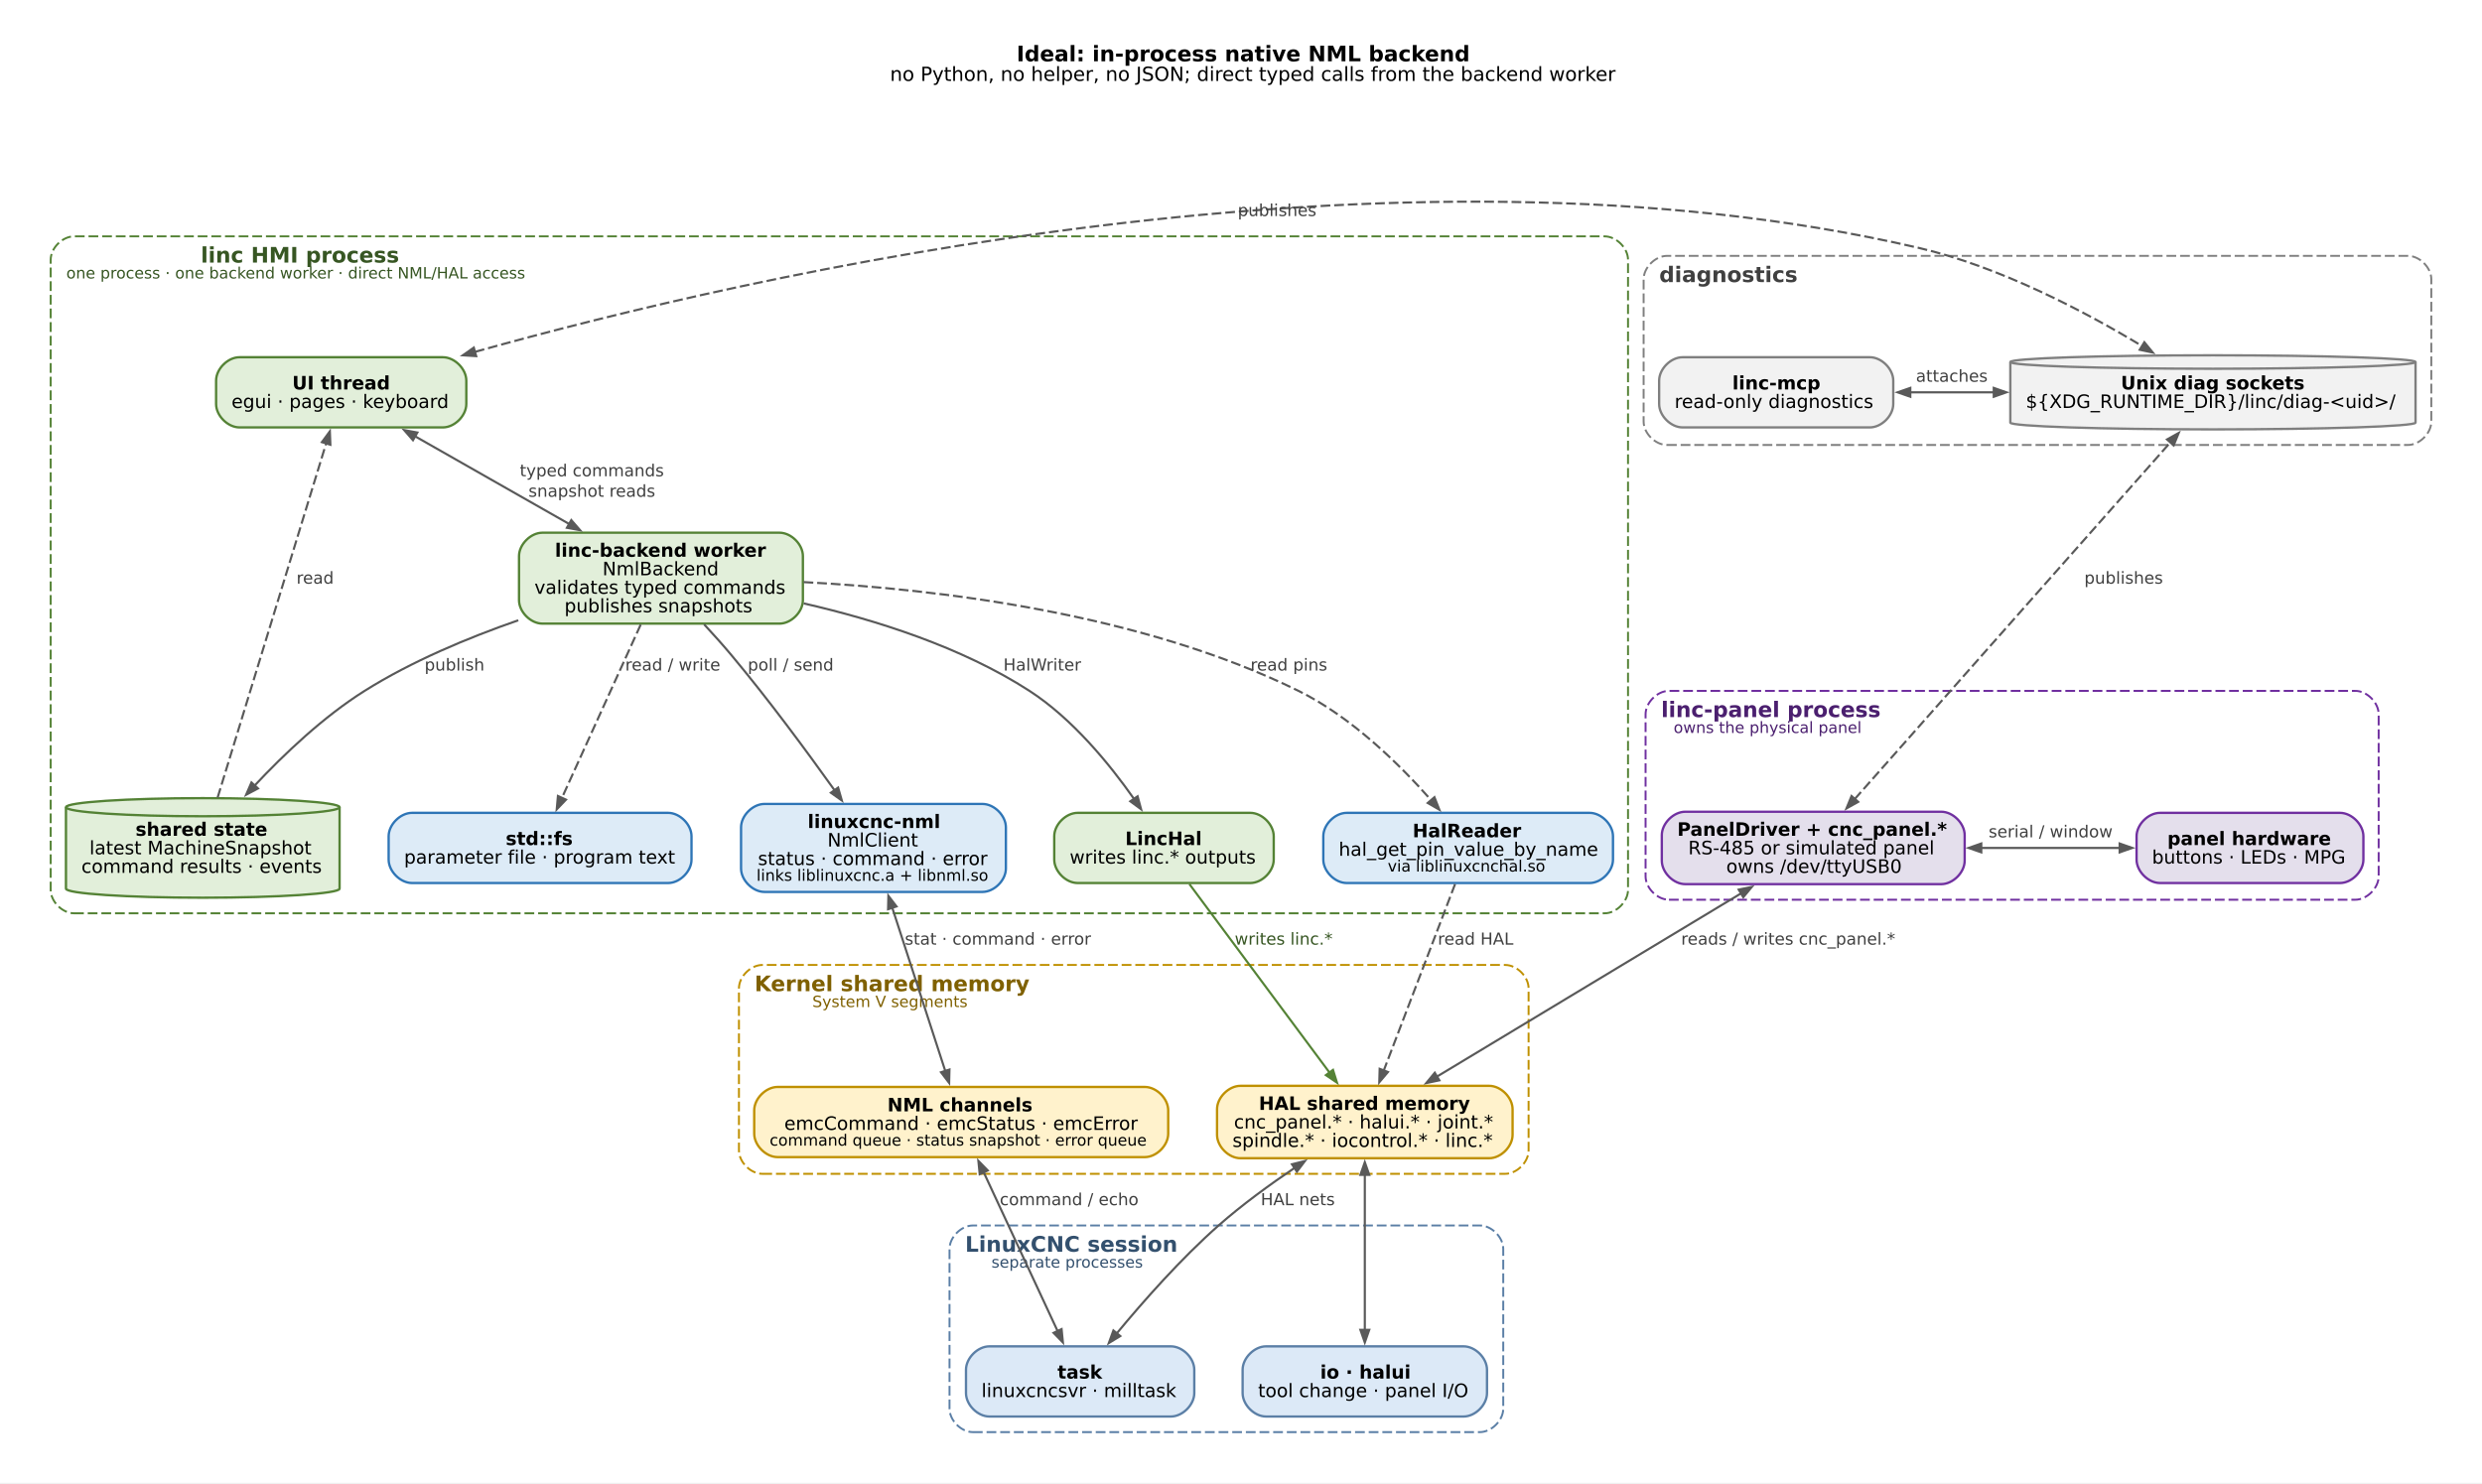
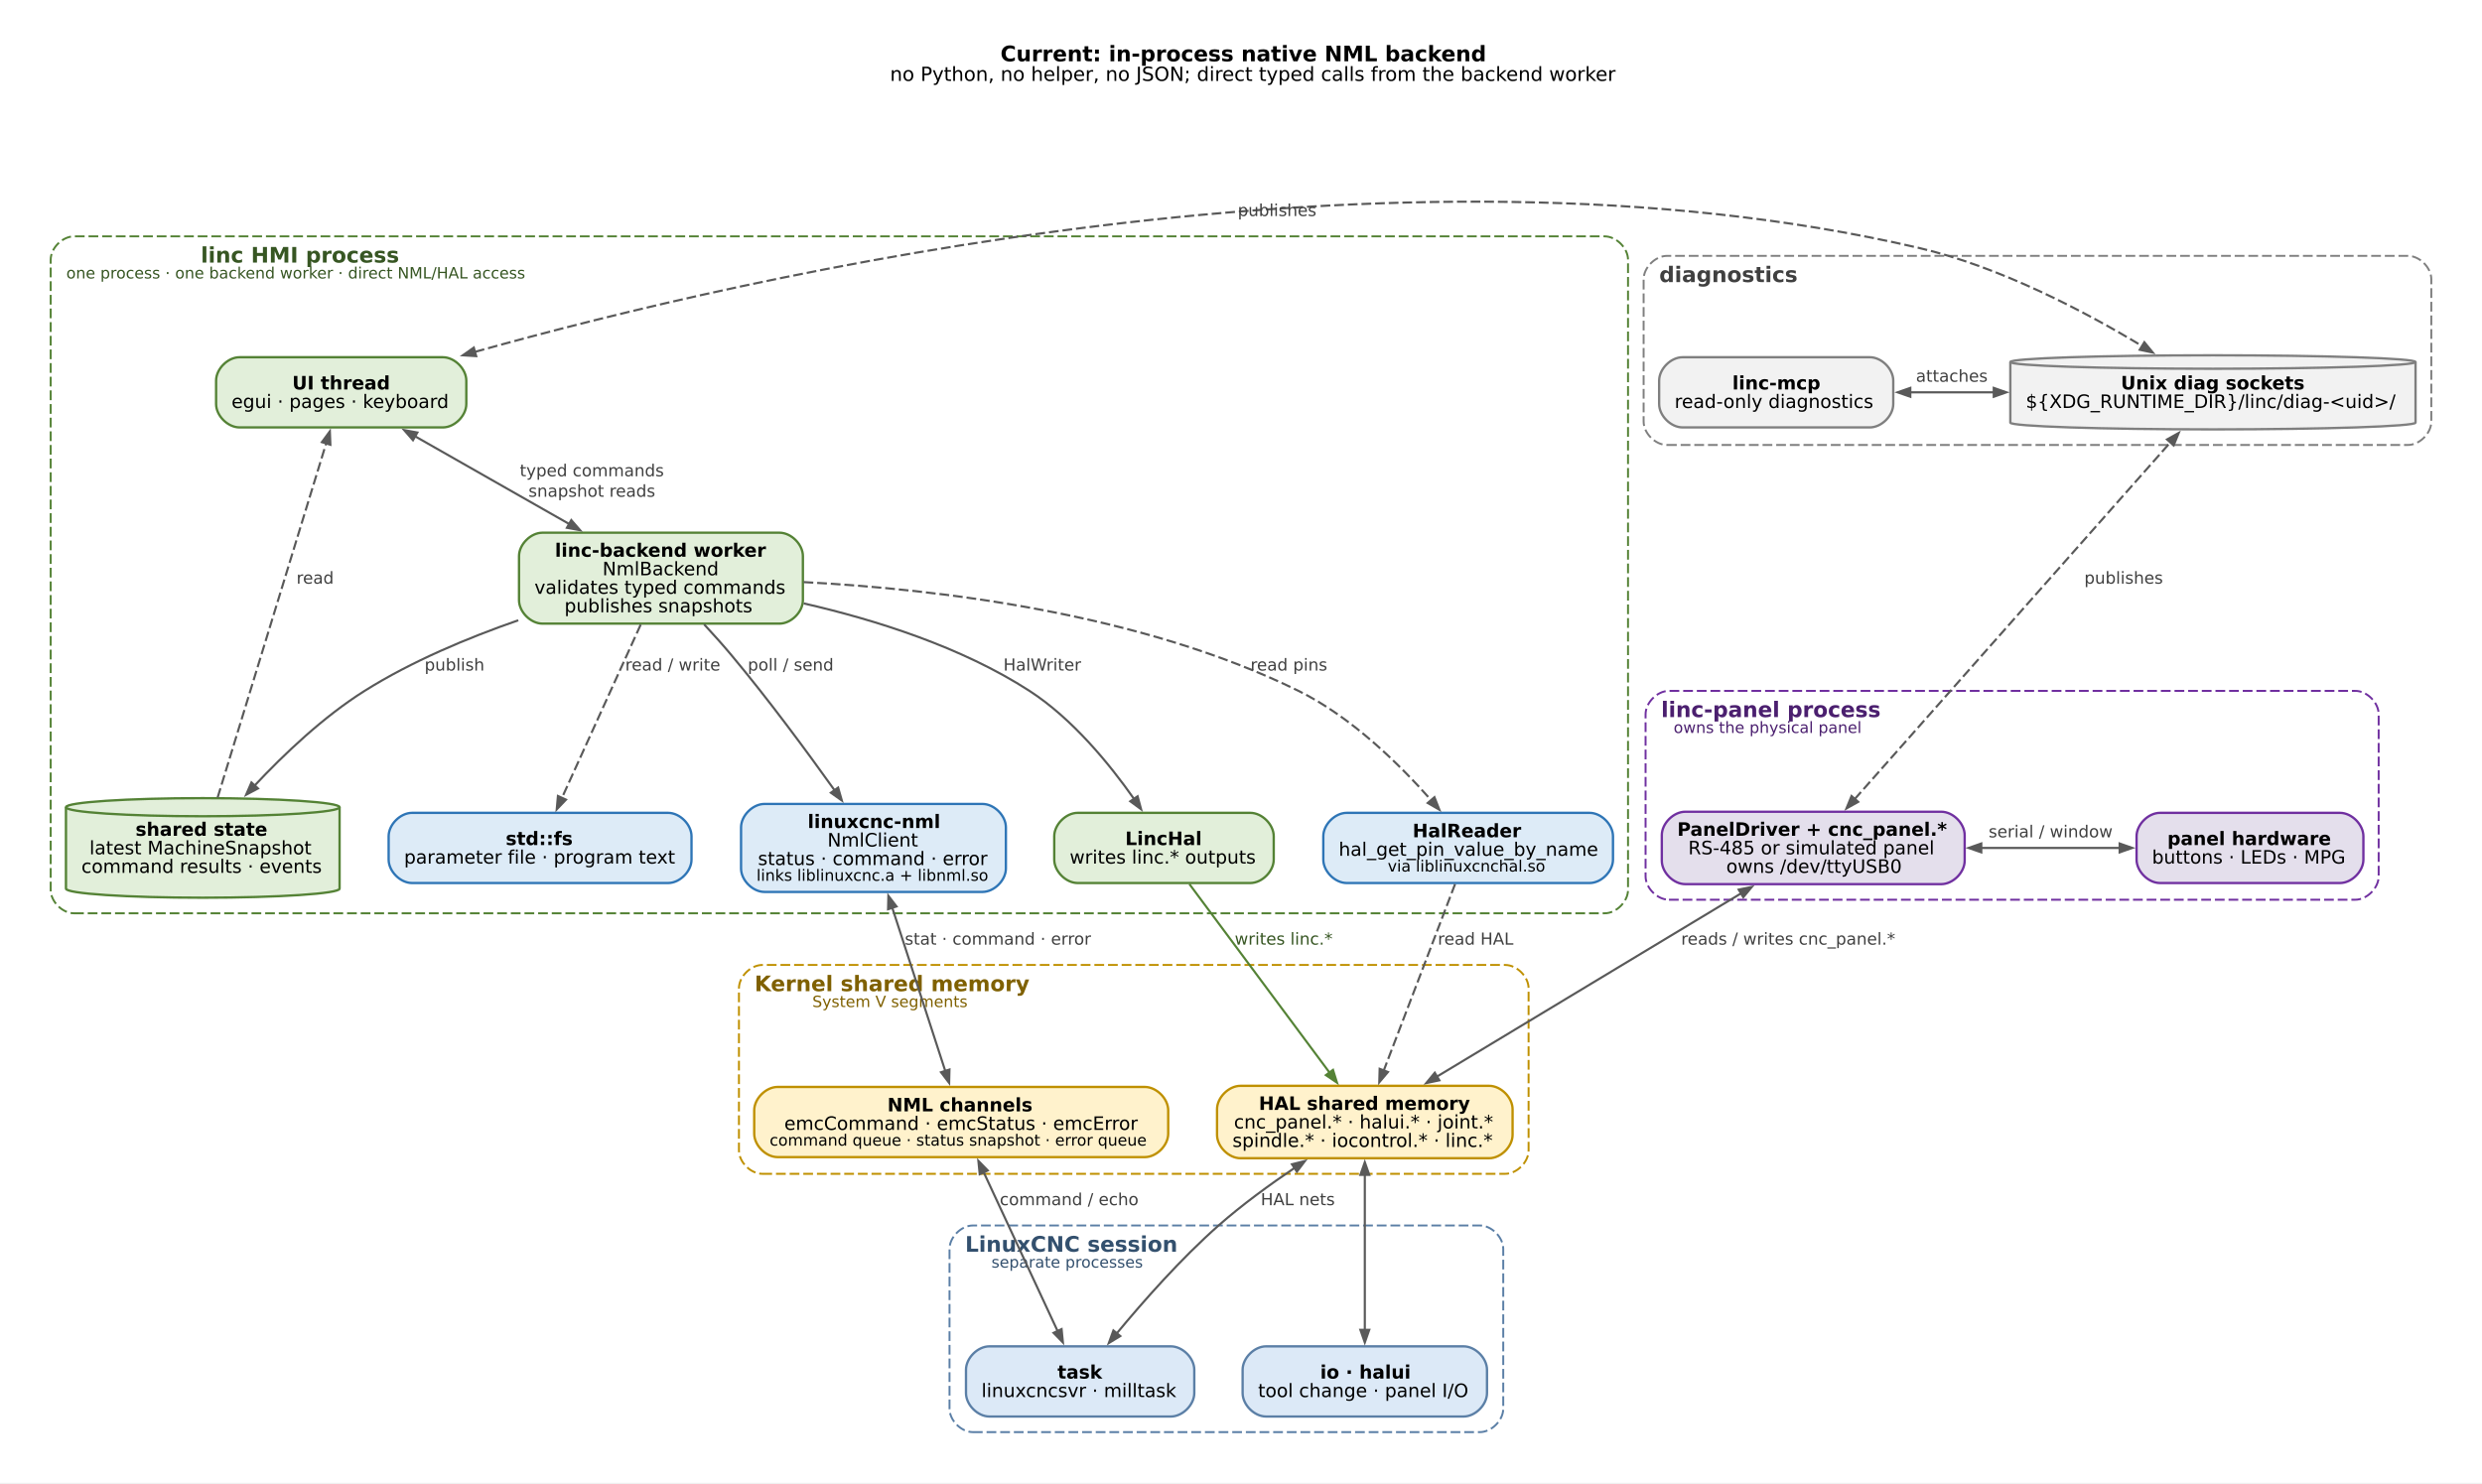
<svg xmlns="http://www.w3.org/2000/svg" width="1273pt" height="761pt" viewBox="0.00 0.00 1273.00 761.00">
  <g id="graph0" class="graph" transform="scale(1 1) rotate(0) translate(18 742.64)">
    <polygon fill="white" stroke="none" points="-18,18 -18,-742.64 1255,-742.64 1255,18 -18,18" />
-     <text xml:space="preserve" text-anchor="start" x="503.38" y="-711.19" font-family="DejaVu Sans" font-weight="bold" font-size="11.00">Ideal: in-process native NML backend</text>
+     <text xml:space="preserve" text-anchor="start" x="495.12" y="-711.19" font-family="DejaVu Sans" font-weight="bold" font-size="11.00">Current: in-process native NML backend</text>
    <text xml:space="preserve" text-anchor="start" x="438.5" y="-701.14" font-family="DejaVu Sans" font-size="10.00">no Python, no helper, no JSON; direct typed calls from the backend worker</text>
    <g id="clust1" class="cluster">
      <path fill="white" stroke="#548235" stroke-dasharray="5,2" d="M20,-274.14C20,-274.14 805,-274.14 805,-274.14 811,-274.14 817,-280.14 817,-286.14 817,-286.14 817,-609.39 817,-609.39 817,-615.39 811,-621.39 805,-621.39 805,-621.39 20,-621.39 20,-621.39 14,-621.39 8,-615.39 8,-609.39 8,-609.39 8,-286.14 8,-286.14 8,-280.14 14,-274.14 20,-274.14" />
      <text xml:space="preserve" text-anchor="start" x="85" y="-607.94" font-family="DejaVu Sans" font-weight="bold" font-size="11.00" fill="#375623">linc HMI process</text>
      <text xml:space="preserve" text-anchor="start" x="16" y="-599.79" font-family="DejaVu Sans" font-size="8.00" fill="#375623">one process · one backend worker · direct NML/HAL access</text>
    </g>
    <g id="clust3" class="cluster">
      <path fill="white" stroke="#7030a0" stroke-dasharray="5,2" d="M838,-281.1C838,-281.1 1190,-281.1 1190,-281.1 1196,-281.1 1202,-287.1 1202,-293.1 1202,-293.1 1202,-376.24 1202,-376.24 1202,-382.24 1196,-388.24 1190,-388.24 1190,-388.24 838,-388.24 838,-388.24 832,-388.24 826,-382.24 826,-376.24 826,-376.24 826,-293.1 826,-293.1 826,-287.1 832,-281.1 838,-281.1" />
      <text xml:space="preserve" text-anchor="start" x="834" y="-374.79" font-family="DejaVu Sans" font-weight="bold" font-size="11.00" fill="#4b1f6f">linc-panel process</text>
      <text xml:space="preserve" text-anchor="start" x="840.38" y="-366.64" font-family="DejaVu Sans" font-size="8.00" fill="#4b1f6f">owns the physical panel</text>
    </g>
    <g id="clust5" class="cluster">
      <path fill="white" stroke="#bf9000" stroke-dasharray="5,2" d="M373,-140.5C373,-140.5 754,-140.5 754,-140.5 760,-140.5 766,-146.5 766,-152.5 766,-152.5 766,-235.64 766,-235.64 766,-241.64 760,-247.64 754,-247.64 754,-247.64 373,-247.64 373,-247.64 367,-247.64 361,-241.64 361,-235.64 361,-235.64 361,-152.5 361,-152.5 361,-146.5 367,-140.5 373,-140.5" />
      <text xml:space="preserve" text-anchor="start" x="369" y="-234.19" font-family="DejaVu Sans" font-weight="bold" font-size="11.00" fill="#7f6000">Kernel shared memory</text>
      <text xml:space="preserve" text-anchor="start" x="398.62" y="-226.04" font-family="DejaVu Sans" font-size="8.00" fill="#7f6000">System V segments</text>
    </g>
    <g id="clust7" class="cluster">
      <path fill="white" stroke="#5b7fa6" stroke-dasharray="5,2" d="M481,-8C481,-8 741,-8 741,-8 747,-8 753,-14 753,-20 753,-20 753,-102 753,-102 753,-108 747,-114 741,-114 741,-114 481,-114 481,-114 475,-114 469,-108 469,-102 469,-102 469,-20 469,-20 469,-14 475,-8 481,-8" />
      <text xml:space="preserve" text-anchor="start" x="477" y="-100.55" font-family="DejaVu Sans" font-weight="bold" font-size="11.00" fill="#33506e">LinuxCNC session</text>
      <text xml:space="preserve" text-anchor="start" x="490.5" y="-92.4" font-family="DejaVu Sans" font-size="8.00" fill="#33506e">separate processes</text>
    </g>
    <g id="clust9" class="cluster">
      <path fill="white" stroke="#7f7f7f" stroke-dasharray="5,2" d="M837,-514.38C837,-514.38 1217,-514.38 1217,-514.38 1223,-514.38 1229,-520.38 1229,-526.38 1229,-526.38 1229,-599.39 1229,-599.39 1229,-605.39 1223,-611.39 1217,-611.39 1217,-611.39 837,-611.39 837,-611.39 831,-611.39 825,-605.39 825,-599.39 825,-599.39 825,-526.38 825,-526.38 825,-520.38 831,-514.38 837,-514.38" />
      <text xml:space="preserve" text-anchor="start" x="833" y="-597.94" font-family="DejaVu Sans" font-weight="bold" font-size="11.00" fill="#404040">diagnostics</text>
    </g>
    <g id="node1" class="node">
      <path fill="#e2efda" stroke="#548235" stroke-width="1.2" d="M209.17,-559.39C209.17,-559.39 104.83,-559.39 104.83,-559.39 98.83,-559.39 92.83,-553.39 92.83,-547.39 92.83,-547.39 92.83,-535.39 92.83,-535.39 92.83,-529.39 98.83,-523.39 104.83,-523.39 104.83,-523.39 209.17,-523.39 209.17,-523.39 215.17,-523.39 221.17,-529.39 221.17,-535.39 221.17,-535.39 221.17,-547.39 221.17,-547.39 221.17,-553.39 215.17,-559.39 209.17,-559.39" />
      <text xml:space="preserve" text-anchor="start" x="131.88" y="-542.86" font-family="DejaVu Sans" font-weight="bold" font-size="9.50">UI thread</text>
      <text xml:space="preserve" text-anchor="start" x="100.75" y="-533.36" font-family="DejaVu Sans" font-size="9.50">egui · pages · keyboard</text>
    </g>
    <g id="node2" class="node">
      <path fill="#e2efda" stroke="#548235" stroke-width="1.2" d="M381.8,-469.38C381.8,-469.38 260.2,-469.38 260.2,-469.38 254.2,-469.38 248.2,-463.38 248.2,-457.38 248.2,-457.38 248.2,-434.74 248.2,-434.74 248.2,-428.74 254.2,-422.74 260.2,-422.74 260.2,-422.74 381.8,-422.74 381.8,-422.74 387.8,-422.74 393.8,-428.74 393.8,-434.74 393.8,-434.74 393.8,-457.38 393.8,-457.38 393.8,-463.38 387.8,-469.38 381.8,-469.38" />
      <text xml:space="preserve" text-anchor="start" x="266.62" y="-457.04" font-family="DejaVu Sans" font-weight="bold" font-size="9.50">linc-backend worker</text>
      <text xml:space="preserve" text-anchor="start" x="291" y="-447.54" font-family="DejaVu Sans" font-size="9.50">NmlBackend</text>
      <text xml:space="preserve" text-anchor="start" x="256.12" y="-438.04" font-family="DejaVu Sans" font-size="9.50">validates typed commands</text>
      <text xml:space="preserve" text-anchor="start" x="271.5" y="-428.54" font-family="DejaVu Sans" font-size="9.50">publishes snapshots</text>
    </g>
    <g id="edge1" class="edge">
      <path fill="none" stroke="#595959" stroke-width="1.1" d="M194.89,-518.83C218.46,-505.41 248.96,-488.06 274.05,-473.78" />
      <polygon fill="#595959" stroke="#595959" stroke-width="1.1" points="193.82,-516.82 189.29,-522.01 196.07,-520.77 193.82,-516.82" />
      <polygon fill="#595959" stroke="#595959" stroke-width="1.1" points="275.01,-475.85 279.53,-470.66 272.76,-471.9 275.01,-475.85" />
      <text xml:space="preserve" text-anchor="middle" x="285.57" y="-498.31" font-family="DejaVu Sans" font-size="8.50" fill="#404040">typed commands</text>
      <text xml:space="preserve" text-anchor="middle" x="285.57" y="-487.81" font-family="DejaVu Sans" font-size="8.50" fill="#404040">snapshot reads</text>
    </g>
    <g id="node14" class="node">
      <path fill="#f2f2f2" stroke="#7f7f7f" stroke-width="1.2" d="M1220.92,-556.93C1220.92,-558.84 1174.34,-560.39 1117,-560.39 1059.66,-560.39 1013.08,-558.84 1013.08,-556.93 1013.08,-556.93 1013.08,-525.84 1013.08,-525.84 1013.08,-523.93 1059.66,-522.38 1117,-522.38 1174.34,-522.38 1220.92,-523.93 1220.92,-525.84 1220.92,-525.84 1220.92,-556.93 1220.92,-556.93" />
      <path fill="none" stroke="#7f7f7f" stroke-width="1.2" d="M1220.92,-556.93C1220.92,-555.03 1174.34,-553.48 1117,-553.48 1059.66,-553.48 1013.08,-555.03 1013.08,-556.93" />
      <text xml:space="preserve" text-anchor="start" x="1069.75" y="-542.86" font-family="DejaVu Sans" font-weight="bold" font-size="9.50">Unix diag sockets</text>
      <text xml:space="preserve" text-anchor="start" x="1021" y="-533.36" font-family="DejaVu Sans" font-size="9.50">${XDG_RUNTIME_DIR}/linc/diag-&lt;uid&gt;/</text>
    </g>
    <g id="edge16" class="edge">
      <path fill="none" stroke="#595959" stroke-width="1.1" stroke-dasharray="5,2" d="M225.55,-562.12C366.24,-601.53 697,-677.98 966,-615.51 1007.74,-605.82 1051.24,-582.88 1080.77,-565.07" />
      <polygon fill="#595959" stroke="#595959" stroke-width="1.1" points="226.25,-559.95 219.38,-560.38 225.01,-564.33 226.25,-559.95" />
      <polygon fill="#595959" stroke="#595959" stroke-width="1.1" points="1081.82,-567.1 1086.18,-561.77 1079.44,-563.22 1081.82,-567.1" />
      <text xml:space="preserve" text-anchor="middle" x="637" y="-631.81" font-family="DejaVu Sans" font-size="8.50" fill="#404040">publishes</text>
    </g>
    <g id="node3" class="node">
      <path fill="#e2efda" stroke="#548235" stroke-width="1.2" d="M156.17,-328.56C156.17,-331.13 124.72,-333.21 86,-333.21 47.28,-333.21 15.83,-331.13 15.83,-328.56 15.83,-328.56 15.83,-286.78 15.83,-286.78 15.83,-284.22 47.28,-282.14 86,-282.14 124.72,-282.14 156.17,-284.22 156.17,-286.78 156.17,-286.78 156.17,-328.56 156.17,-328.56" />
      <path fill="none" stroke="#548235" stroke-width="1.2" d="M156.17,-328.56C156.17,-326 124.72,-323.92 86,-323.92 47.28,-323.92 15.83,-326 15.83,-328.56" />
      <text xml:space="preserve" text-anchor="start" x="51.5" y="-313.9" font-family="DejaVu Sans" font-weight="bold" font-size="9.50">shared state</text>
      <text xml:space="preserve" text-anchor="start" x="27.88" y="-304.4" font-family="DejaVu Sans" font-size="9.50">latest MachineSnapshot</text>
      <text xml:space="preserve" text-anchor="start" x="23.75" y="-294.9" font-family="DejaVu Sans" font-size="9.50">command results · events</text>
    </g>
    <g id="edge2" class="edge">
      <path fill="none" stroke="#595959" stroke-width="1.1" d="M247.81,-424.45C221.83,-415.42 193.09,-403.38 169,-388.24 147.93,-375 127.69,-355.78 112.48,-339.55" />
      <polygon fill="#595959" stroke="#595959" stroke-width="1.1" points="114.31,-338.18 108.23,-334.95 110.97,-341.27 114.31,-338.18" />
      <text xml:space="preserve" text-anchor="middle" x="215.11" y="-398.67" font-family="DejaVu Sans" font-size="8.50" fill="#404040">publish</text>
    </g>
    <g id="node4" class="node">
      <path fill="#e2efda" stroke="#548235" stroke-width="1.2" d="M623.29,-325.67C623.29,-325.67 534.71,-325.67 534.71,-325.67 528.71,-325.67 522.71,-319.67 522.71,-313.67 522.71,-313.67 522.71,-301.67 522.71,-301.67 522.71,-295.67 528.71,-289.67 534.71,-289.67 534.71,-289.67 623.29,-289.67 623.29,-289.67 629.29,-289.67 635.29,-295.67 635.29,-301.67 635.29,-301.67 635.29,-313.67 635.29,-313.67 635.29,-319.67 629.29,-325.67 623.29,-325.67" />
      <text xml:space="preserve" text-anchor="start" x="559.12" y="-309.15" font-family="DejaVu Sans" font-weight="bold" font-size="9.50">LincHal</text>
      <text xml:space="preserve" text-anchor="start" x="530.62" y="-299.65" font-family="DejaVu Sans" font-size="9.50">writes linc.* outputs</text>
    </g>
    <g id="edge4" class="edge">
      <path fill="none" stroke="#595959" stroke-width="1.1" d="M394.2,-433.11C431.06,-424.69 475.19,-410.76 510,-388.24 532.09,-373.95 551.15,-350.59 563.6,-332.86" />
      <polygon fill="#595959" stroke="#595959" stroke-width="1.1" points="565.47,-334.16 567.26,-327.51 561.72,-331.59 565.47,-334.16" />
      <text xml:space="preserve" text-anchor="middle" x="516.58" y="-398.67" font-family="DejaVu Sans" font-size="8.50" fill="#404040">HalWriter</text>
    </g>
    <g id="node5" class="node">
      <path fill="#ddebf7" stroke="#2e75b6" stroke-width="1.2" d="M485.92,-330.24C485.92,-330.24 374.08,-330.24 374.08,-330.24 368.08,-330.24 362.08,-324.24 362.08,-318.24 362.08,-318.24 362.08,-297.1 362.08,-297.1 362.08,-291.1 368.08,-285.1 374.08,-285.1 374.08,-285.1 485.92,-285.1 485.92,-285.1 491.92,-285.1 497.92,-291.1 497.92,-297.1 497.92,-297.1 497.92,-318.24 497.92,-318.24 497.92,-324.24 491.92,-330.24 485.92,-330.24" />
      <text xml:space="preserve" text-anchor="start" x="396.25" y="-317.9" font-family="DejaVu Sans" font-weight="bold" font-size="9.50">linuxcnc-nml</text>
      <text xml:space="preserve" text-anchor="start" x="406.38" y="-308.4" font-family="DejaVu Sans" font-size="9.50">NmlClient</text>
      <text xml:space="preserve" text-anchor="start" x="370.75" y="-298.9" font-family="DejaVu Sans" font-size="9.50">status · command · error</text>
      <text xml:space="preserve" text-anchor="start" x="370" y="-290.82" font-family="DejaVu Sans" font-size="8.00">links liblinuxcnc.a + libnml.so</text>
    </g>
    <g id="edge5" class="edge">
      <path fill="none" stroke="#595959" stroke-width="1.1" d="M343.14,-422.35C347.83,-417.31 352.66,-411.92 357,-406.74 375.97,-384.08 395.91,-357.05 410.14,-337.12" />
      <polygon fill="#595959" stroke="#595959" stroke-width="1.1" points="411.87,-338.62 413.78,-332 408.16,-335.98 411.87,-338.62" />
      <text xml:space="preserve" text-anchor="middle" x="387.54" y="-398.67" font-family="DejaVu Sans" font-size="8.50" fill="#404040">poll / send</text>
    </g>
    <g id="node6" class="node">
      <path fill="#ddebf7" stroke="#2e75b6" stroke-width="1.2" d="M797.29,-325.67C797.29,-325.67 672.71,-325.67 672.71,-325.67 666.71,-325.67 660.71,-319.67 660.71,-313.67 660.71,-313.67 660.71,-301.67 660.71,-301.67 660.71,-295.67 666.71,-289.67 672.71,-289.67 672.71,-289.67 797.29,-289.67 797.29,-289.67 803.29,-289.67 809.29,-295.67 809.29,-301.67 809.29,-301.67 809.29,-313.67 809.29,-313.67 809.29,-319.67 803.29,-325.67 797.29,-325.67" />
      <text xml:space="preserve" text-anchor="start" x="706.5" y="-313.15" font-family="DejaVu Sans" font-weight="bold" font-size="9.50">HalReader</text>
      <text xml:space="preserve" text-anchor="start" x="668.62" y="-303.65" font-family="DejaVu Sans" font-size="9.50">hal_get_pin_value_by_name</text>
      <text xml:space="preserve" text-anchor="start" x="693.75" y="-295.57" font-family="DejaVu Sans" font-size="8.00">via liblinuxcnchal.so</text>
    </g>
    <g id="edge6" class="edge">
      <path fill="none" stroke="#595959" stroke-width="1.1" stroke-dasharray="5,2" d="M394.13,-444.04C462.91,-440.45 567.1,-428.08 648,-388.24 675.22,-374.84 700.09,-350.28 716.2,-331.97" />
      <polygon fill="#595959" stroke="#595959" stroke-width="1.1" points="717.72,-333.7 720.23,-327.29 714.27,-330.73 717.72,-333.7" />
      <text xml:space="preserve" text-anchor="middle" x="643.06" y="-398.67" font-family="DejaVu Sans" font-size="8.50" fill="#404040">read pins</text>
    </g>
    <g id="node7" class="node">
      <path fill="#ddebf7" stroke="#2e75b6" stroke-width="1.2" d="M324.67,-325.67C324.67,-325.67 193.33,-325.67 193.33,-325.67 187.33,-325.67 181.33,-319.67 181.33,-313.67 181.33,-313.67 181.33,-301.67 181.33,-301.67 181.33,-295.67 187.33,-289.67 193.33,-289.67 193.33,-289.67 324.67,-289.67 324.67,-289.67 330.67,-289.67 336.67,-295.67 336.67,-301.67 336.67,-301.67 336.67,-313.67 336.67,-313.67 336.67,-319.67 330.67,-325.67 324.67,-325.67" />
      <text xml:space="preserve" text-anchor="start" x="241.38" y="-309.15" font-family="DejaVu Sans" font-weight="bold" font-size="9.50">std::fs</text>
      <text xml:space="preserve" text-anchor="start" x="189.25" y="-299.65" font-family="DejaVu Sans" font-size="9.50">parameter file · program text</text>
    </g>
    <g id="edge7" class="edge">
      <path fill="none" stroke="#595959" stroke-width="1.1" stroke-dasharray="5,2" d="M310.62,-422.24C299.44,-397.63 281.7,-358.61 270.2,-333.32" />
      <polygon fill="#595959" stroke="#595959" stroke-width="1.1" points="272.3,-332.44 267.54,-327.46 268.16,-334.32 272.3,-332.44" />
      <text xml:space="preserve" text-anchor="middle" x="327.05" y="-398.67" font-family="DejaVu Sans" font-size="8.50" fill="#404040">read / write</text>
    </g>
    <g id="edge3" class="edge">
      <path fill="none" stroke="#595959" stroke-width="1.1" stroke-dasharray="5,2" d="M93.6,-333.47C107.21,-377.89 135.59,-470.52 149.28,-515.21" />
      <polygon fill="#595959" stroke="#595959" stroke-width="1.1" points="147.1,-515.83 151.18,-521.38 151.45,-514.5 147.1,-515.83" />
      <text xml:space="preserve" text-anchor="middle" x="143.63" y="-443.24" font-family="DejaVu Sans" font-size="8.50" fill="#404040">read</text>
    </g>
    <g id="node11" class="node">
      <path fill="#fff2cc" stroke="#bf9000" stroke-width="1.2" d="M745.79,-185.64C745.79,-185.64 618.21,-185.64 618.21,-185.64 612.21,-185.64 606.21,-179.64 606.21,-173.64 606.21,-173.64 606.21,-160.5 606.21,-160.5 606.21,-154.5 612.21,-148.5 618.21,-148.5 618.21,-148.5 745.79,-148.5 745.79,-148.5 751.79,-148.5 757.79,-154.5 757.79,-160.5 757.79,-160.5 757.79,-173.64 757.79,-173.64 757.79,-179.64 751.79,-185.64 745.79,-185.64" />
      <text xml:space="preserve" text-anchor="start" x="627.62" y="-173.29" font-family="DejaVu Sans" font-weight="bold" font-size="9.50">HAL shared memory</text>
      <text xml:space="preserve" text-anchor="start" x="614.88" y="-163.79" font-family="DejaVu Sans" font-size="9.50">cnc_panel.* · halui.* · joint.*</text>
      <text xml:space="preserve" text-anchor="start" x="614.12" y="-154.29" font-family="DejaVu Sans" font-size="9.50">spindle.* · iocontrol.* · linc.*</text>
    </g>
    <g id="edge10" class="edge">
      <path fill="none" stroke="#548235" stroke-width="1.1" d="M592.05,-289.12C610.29,-264.57 643.48,-219.9 664.05,-192.23" />
      <polygon fill="#548235" stroke="#548235" stroke-width="1.1" points="665.69,-193.83 667.74,-187.26 662.04,-191.12 665.69,-193.83" />
      <text xml:space="preserve" text-anchor="middle" x="640.38" y="-258.06" font-family="DejaVu Sans" font-size="8.50" fill="#375623">writes linc.*</text>
    </g>
    <g id="node10" class="node">
      <path fill="#fff2cc" stroke="#bf9000" stroke-width="1.2" d="M569.17,-185.07C569.17,-185.07 380.83,-185.07 380.83,-185.07 374.83,-185.07 368.83,-179.07 368.83,-173.07 368.83,-173.07 368.83,-161.07 368.83,-161.07 368.83,-155.07 374.83,-149.07 380.83,-149.07 380.83,-149.07 569.17,-149.07 569.17,-149.07 575.17,-149.07 581.17,-155.07 581.17,-161.07 581.17,-161.07 581.17,-173.07 581.17,-173.07 581.17,-179.07 575.17,-185.07 569.17,-185.07" />
      <text xml:space="preserve" text-anchor="start" x="437.12" y="-172.54" font-family="DejaVu Sans" font-weight="bold" font-size="9.50">NML channels</text>
      <text xml:space="preserve" text-anchor="start" x="384.25" y="-163.04" font-family="DejaVu Sans" font-size="9.50">emcCommand · emcStatus · emcError</text>
      <text xml:space="preserve" text-anchor="start" x="376.75" y="-154.97" font-family="DejaVu Sans" font-size="8.00">command queue · status snapshot · error queue</text>
    </g>
    <g id="edge8" class="edge">
      <path fill="none" stroke="#595959" stroke-width="1.1" d="M439.56,-277.23C447.68,-252.22 459.2,-216.72 466.88,-193.07" />
      <polygon fill="#595959" stroke="#595959" stroke-width="1.1" points="437.49,-276.24 437.64,-283.13 441.82,-277.65 437.49,-276.24" />
      <polygon fill="#595959" stroke="#595959" stroke-width="1.1" points="468.97,-194.01 468.81,-187.12 464.64,-192.6 468.97,-194.01" />
      <text xml:space="preserve" text-anchor="middle" x="493.84" y="-258.06" font-family="DejaVu Sans" font-size="8.50" fill="#404040">stat · command · error</text>
    </g>
    <g id="edge9" class="edge">
      <path fill="none" stroke="#595959" stroke-width="1.1" stroke-dasharray="5,2" d="M728.29,-289.12C719.02,-264.88 702.25,-221.03 691.64,-193.29" />
      <polygon fill="#595959" stroke="#595959" stroke-width="1.1" points="693.87,-192.73 689.42,-187.47 689.62,-194.36 693.87,-192.73" />
      <text xml:space="preserve" text-anchor="middle" x="738.84" y="-258.06" font-family="DejaVu Sans" font-size="8.50" fill="#404040">read HAL</text>
    </g>
    <g id="node8" class="node">
      <path fill="#e4dfec" stroke="#7030a0" stroke-width="1.2" d="M977.67,-326.24C977.67,-326.24 846.33,-326.24 846.33,-326.24 840.33,-326.24 834.33,-320.24 834.33,-314.24 834.33,-314.24 834.33,-301.1 834.33,-301.1 834.33,-295.1 840.33,-289.1 846.33,-289.1 846.33,-289.1 977.67,-289.1 977.67,-289.1 983.67,-289.1 989.67,-295.1 989.67,-301.1 989.67,-301.1 989.67,-314.24 989.67,-314.24 989.67,-320.24 983.67,-326.24 977.67,-326.24" />
      <text xml:space="preserve" text-anchor="start" x="842.25" y="-313.9" font-family="DejaVu Sans" font-weight="bold" font-size="9.50">PanelDriver + cnc_panel.*</text>
      <text xml:space="preserve" text-anchor="start" x="847.88" y="-304.4" font-family="DejaVu Sans" font-size="9.50">RS-485 or simulated panel</text>
      <text xml:space="preserve" text-anchor="start" x="867.38" y="-294.9" font-family="DejaVu Sans" font-size="9.50">owns /dev/ttyUSB0</text>
    </g>
    <g id="node9" class="node">
      <path fill="#e4dfec" stroke="#7030a0" stroke-width="1.2" d="M1182.17,-325.67C1182.17,-325.67 1089.83,-325.67 1089.83,-325.67 1083.83,-325.67 1077.83,-319.67 1077.83,-313.67 1077.83,-313.67 1077.83,-301.67 1077.83,-301.67 1077.83,-295.67 1083.83,-289.67 1089.83,-289.67 1089.83,-289.67 1182.17,-289.67 1182.17,-289.67 1188.17,-289.67 1194.17,-295.67 1194.17,-301.67 1194.17,-301.67 1194.17,-313.67 1194.17,-313.67 1194.17,-319.67 1188.17,-325.67 1182.17,-325.67" />
      <text xml:space="preserve" text-anchor="start" x="1093.62" y="-309.15" font-family="DejaVu Sans" font-weight="bold" font-size="9.50">panel hardware</text>
      <text xml:space="preserve" text-anchor="start" x="1085.75" y="-299.65" font-family="DejaVu Sans" font-size="9.50">buttons · LEDs · MPG</text>
    </g>
    <g id="edge12" class="edge">
      <path fill="none" stroke="#595959" stroke-width="1.1" d="M998.17,-307.67C1021.74,-307.67 1046.92,-307.67 1069.23,-307.67" />
      <polygon fill="#595959" stroke="#595959" stroke-width="1.1" points="998.19,-305.4 991.69,-307.67 998.19,-309.95 998.19,-305.4" />
      <polygon fill="#595959" stroke="#595959" stroke-width="1.1" points="1069.14,-309.95 1075.64,-307.67 1069.14,-305.4 1069.14,-309.95" />
      <text xml:space="preserve" text-anchor="middle" x="1033.75" y="-313.1" font-family="DejaVu Sans" font-size="8.50" fill="#404040">serial / window</text>
    </g>
    <g id="edge11" class="edge">
      <path fill="none" stroke="#595959" stroke-width="1.1" d="M875.21,-284.51C832.35,-258.67 761.93,-216.24 718.98,-190.36" />
      <polygon fill="#595959" stroke="#595959" stroke-width="1.1" points="873.76,-286.29 880.51,-287.69 876.11,-282.39 873.76,-286.29" />
      <polygon fill="#595959" stroke="#595959" stroke-width="1.1" points="720.24,-188.46 713.5,-187.05 717.89,-192.36 720.24,-188.46" />
      <text xml:space="preserve" text-anchor="middle" x="899.16" y="-258.06" font-family="DejaVu Sans" font-size="8.50" fill="#404040">reads / writes cnc_panel.*</text>
    </g>
    <g id="edge17" class="edge">
      <path fill="none" stroke="#595959" stroke-width="1.1" stroke-dasharray="5,2" d="M933.16,-332.6C972.33,-376.86 1055.72,-471.12 1095.29,-515.85" />
      <polygon fill="#595959" stroke="#595959" stroke-width="1.1" points="935.05,-331.3 929.04,-327.94 931.65,-334.31 935.05,-331.3" />
      <polygon fill="#595959" stroke="#595959" stroke-width="1.1" points="1093.46,-517.21 1099.47,-520.57 1096.86,-514.19 1093.46,-517.21" />
      <text xml:space="preserve" text-anchor="middle" x="1071.21" y="-443.24" font-family="DejaVu Sans" font-size="8.50" fill="#404040">publishes</text>
    </g>
    <g id="node12" class="node">
      <path fill="#dce9f7" stroke="#5b7fa6" stroke-width="1.2" d="M582.54,-52C582.54,-52 489.45,-52 489.45,-52 483.45,-52 477.45,-46 477.45,-40 477.45,-40 477.45,-28 477.45,-28 477.45,-22 483.45,-16 489.45,-16 489.45,-16 582.54,-16 582.54,-16 588.54,-16 594.54,-22 594.54,-28 594.54,-28 594.54,-40 594.54,-40 594.54,-46 588.54,-52 582.54,-52" />
      <text xml:space="preserve" text-anchor="start" x="524.38" y="-35.48" font-family="DejaVu Sans" font-weight="bold" font-size="9.50">task</text>
      <text xml:space="preserve" text-anchor="start" x="485.38" y="-25.98" font-family="DejaVu Sans" font-size="9.50">linuxcncsvr · milltask</text>
    </g>
    <g id="edge13" class="edge">
      <path fill="none" stroke="#595959" stroke-width="1.1" d="M486.47,-141.43C497.36,-118.03 513.64,-83.04 524.53,-59.64" />
      <polygon fill="#595959" stroke="#595959" stroke-width="1.1" points="484.48,-140.3 483.8,-147.16 488.61,-142.22 484.48,-140.3" />
      <polygon fill="#595959" stroke="#595959" stroke-width="1.1" points="526.48,-60.84 527.16,-53.99 522.36,-58.92 526.48,-60.84" />
      <text xml:space="preserve" text-anchor="middle" x="530.36" y="-124.42" font-family="DejaVu Sans" font-size="8.50" fill="#404040">command / echo</text>
    </g>
    <g id="edge14" class="edge">
      <path fill="none" stroke="#595959" stroke-width="1.1" d="M646.14,-143.65C633.31,-135 619.05,-124.63 607,-114 587.71,-96.99 568.36,-75.06 554.75,-58.62" />
      <polygon fill="#595959" stroke="#595959" stroke-width="1.1" points="644.65,-145.39 651.32,-147.09 647.17,-141.6 644.65,-145.39" />
      <polygon fill="#595959" stroke="#595959" stroke-width="1.1" points="556.58,-57.27 550.7,-53.68 553.06,-60.15 556.58,-57.27" />
      <text xml:space="preserve" text-anchor="middle" x="647.64" y="-124.42" font-family="DejaVu Sans" font-size="8.50" fill="#404040">HAL nets</text>
    </g>
    <g id="node13" class="node">
      <path fill="#dce9f7" stroke="#5b7fa6" stroke-width="1.2" d="M732.67,-52C732.67,-52 631.33,-52 631.33,-52 625.33,-52 619.33,-46 619.33,-40 619.33,-40 619.33,-28 619.33,-28 619.33,-22 625.33,-16 631.33,-16 631.33,-16 732.67,-16 732.67,-16 738.67,-16 744.67,-22 744.67,-28 744.67,-28 744.67,-40 744.67,-40 744.67,-46 738.67,-52 732.67,-52" />
      <text xml:space="preserve" text-anchor="start" x="659.12" y="-35.48" font-family="DejaVu Sans" font-weight="bold" font-size="9.50">io · halui</text>
      <text xml:space="preserve" text-anchor="start" x="627.25" y="-25.98" font-family="DejaVu Sans" font-size="9.50">tool change · panel I/O</text>
    </g>
    <g id="edge15" class="edge">
      <path fill="none" stroke="#595959" stroke-width="1.1" d="M682,-140.18C682,-117 682,-83.23 682,-60.25" />
      <polygon fill="#595959" stroke="#595959" stroke-width="1.1" points="679.73,-139.96 682,-146.46 684.28,-139.96 679.73,-139.96" />
      <polygon fill="#595959" stroke="#595959" stroke-width="1.1" points="684.28,-60.48 682,-53.98 679.73,-60.48 684.28,-60.48" />
    </g>
    <g id="node15" class="node">
      <path fill="#f2f2f2" stroke="#7f7f7f" stroke-width="1.2" d="M941.04,-559.39C941.04,-559.39 844.96,-559.39 844.96,-559.39 838.96,-559.39 832.96,-553.39 832.96,-547.39 832.96,-547.39 832.96,-535.39 832.96,-535.39 832.96,-529.39 838.96,-523.39 844.96,-523.39 844.96,-523.39 941.04,-523.39 941.04,-523.39 947.04,-523.39 953.04,-529.39 953.04,-535.39 953.04,-535.39 953.04,-547.39 953.04,-547.39 953.04,-553.39 947.04,-559.39 941.04,-559.39" />
      <text xml:space="preserve" text-anchor="start" x="870.5" y="-542.86" font-family="DejaVu Sans" font-weight="bold" font-size="9.50">linc-mcp</text>
      <text xml:space="preserve" text-anchor="start" x="840.88" y="-533.36" font-family="DejaVu Sans" font-size="9.50">read-only diagnostics</text>
    </g>
    <g id="edge18" class="edge">
      <path fill="none" stroke="#595959" stroke-width="1.1" d="M961.46,-541.39C975.27,-541.39 990.12,-541.39 1004.98,-541.39" />
      <polygon fill="#595959" stroke="#595959" stroke-width="1.1" points="961.78,-539.11 955.28,-541.39 961.78,-543.66 961.78,-539.11" />
      <polygon fill="#595959" stroke="#595959" stroke-width="1.1" points="1004.58,-543.66 1011.08,-541.39 1004.58,-539.11 1004.58,-543.66" />
      <text xml:space="preserve" text-anchor="middle" x="983.06" y="-546.81" font-family="DejaVu Sans" font-size="8.50" fill="#404040">attaches</text>
    </g>
  </g>
</svg>
